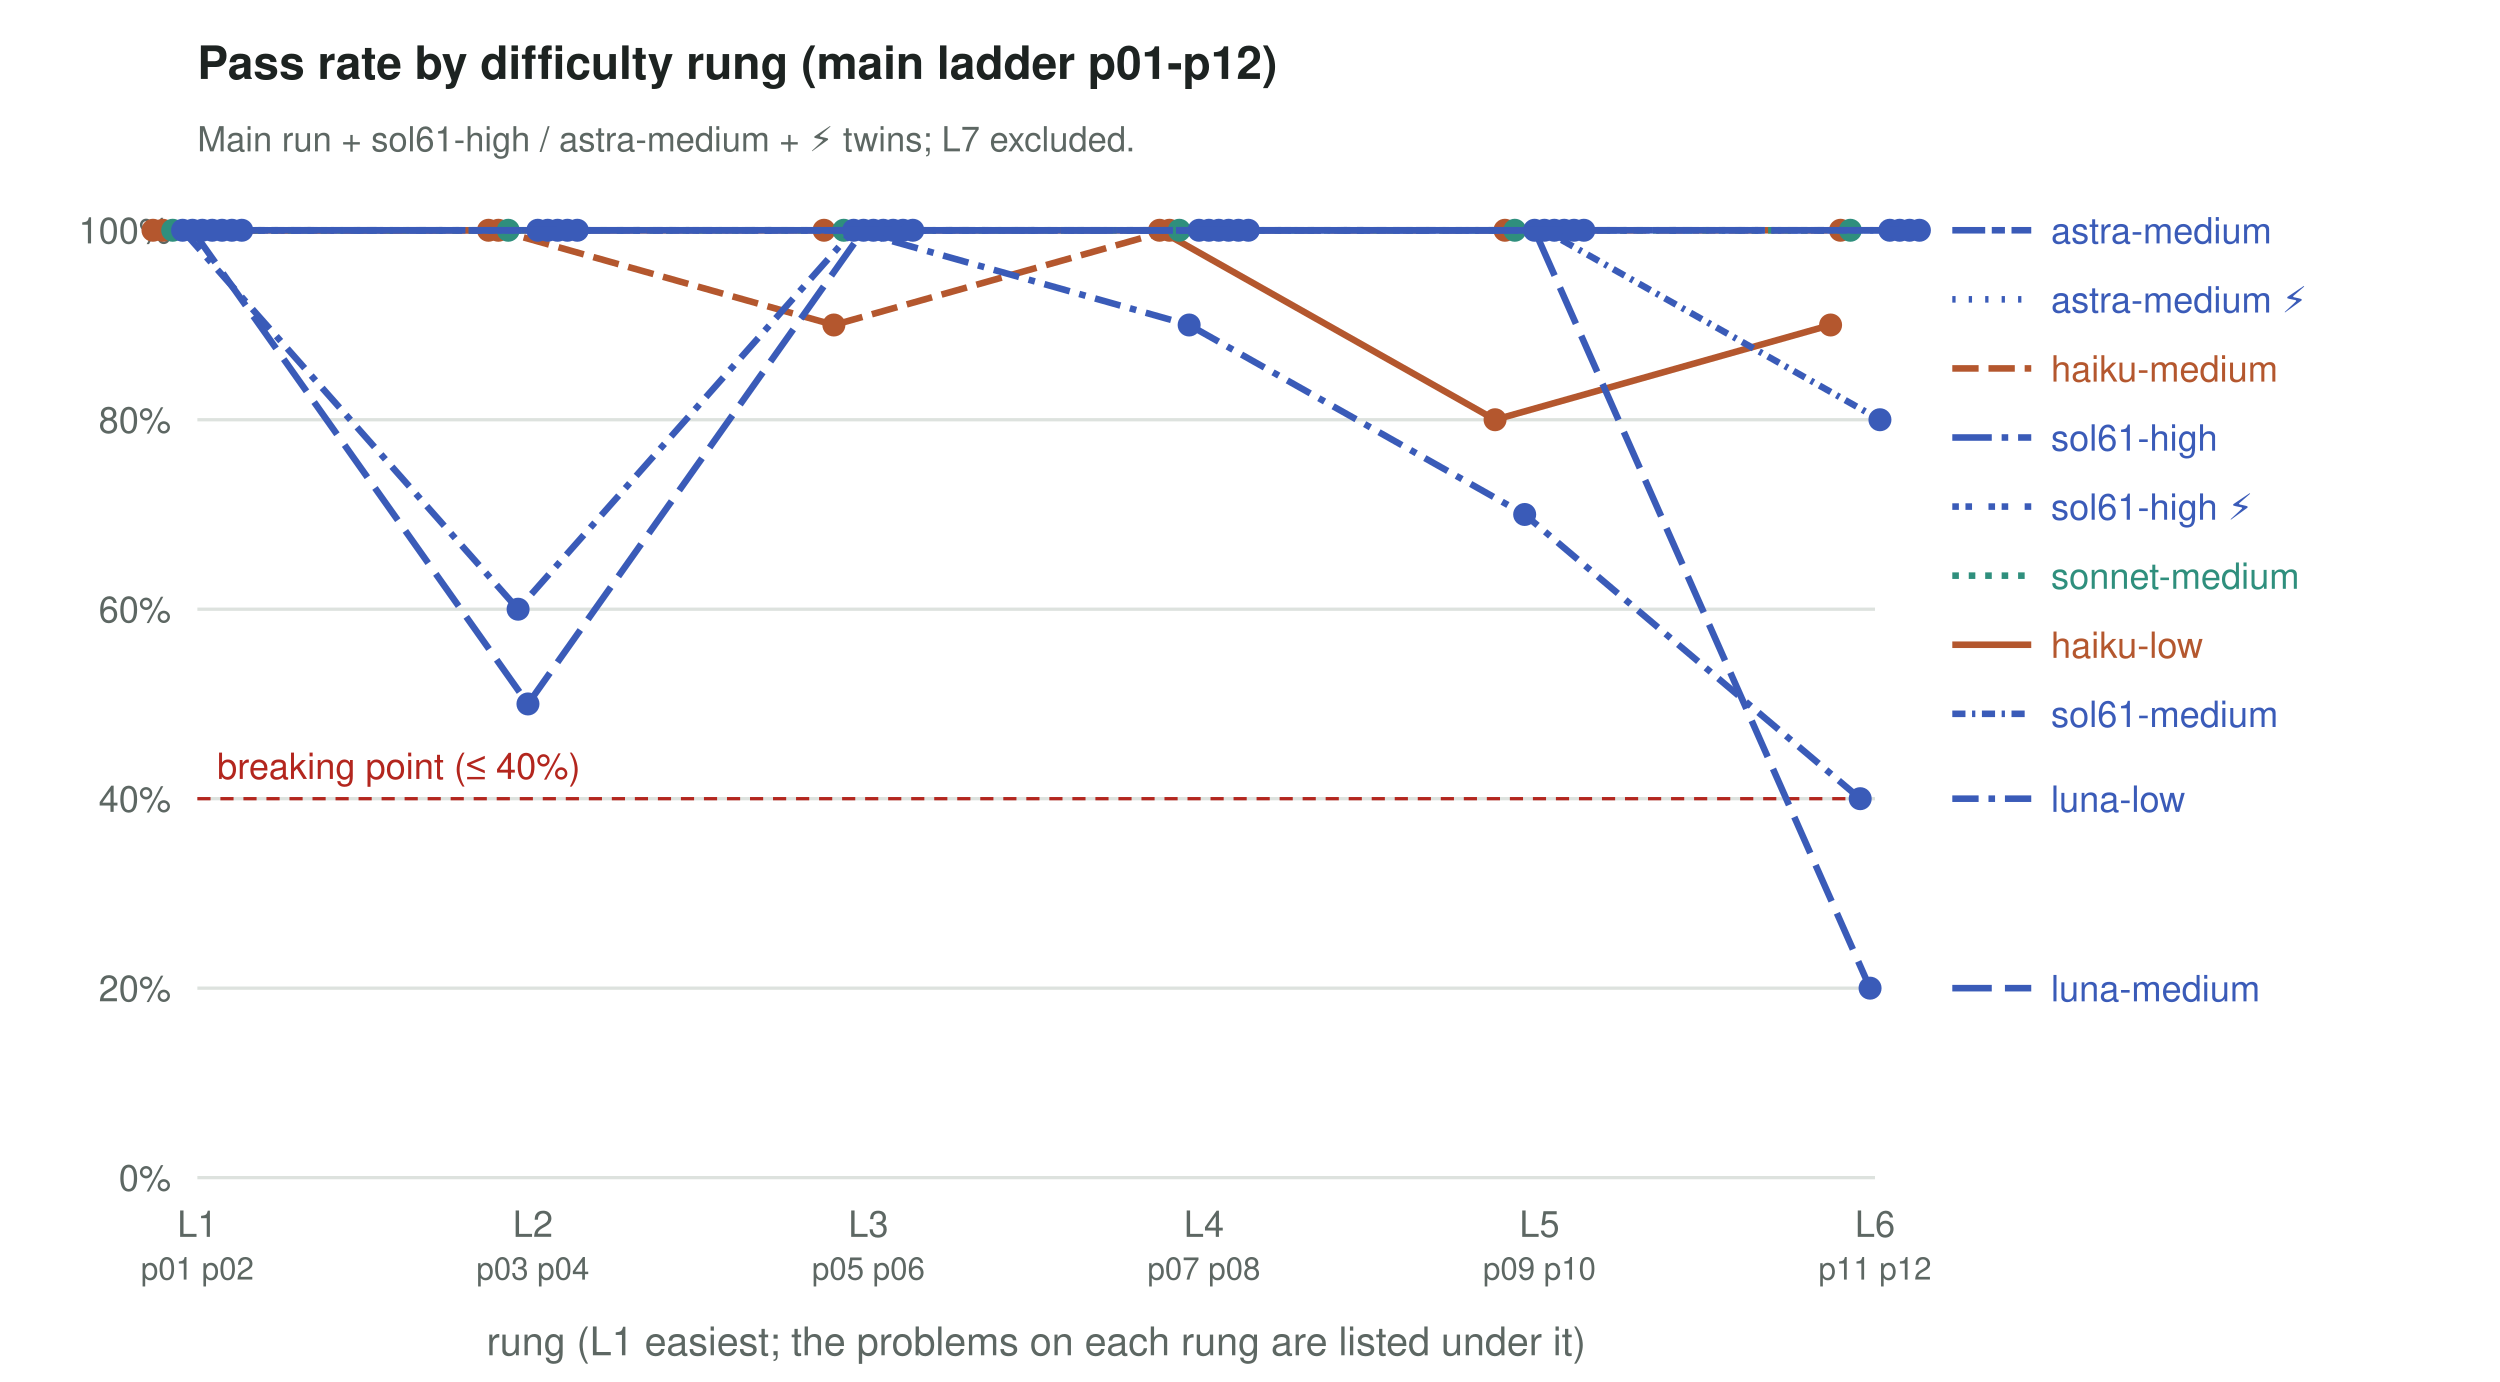
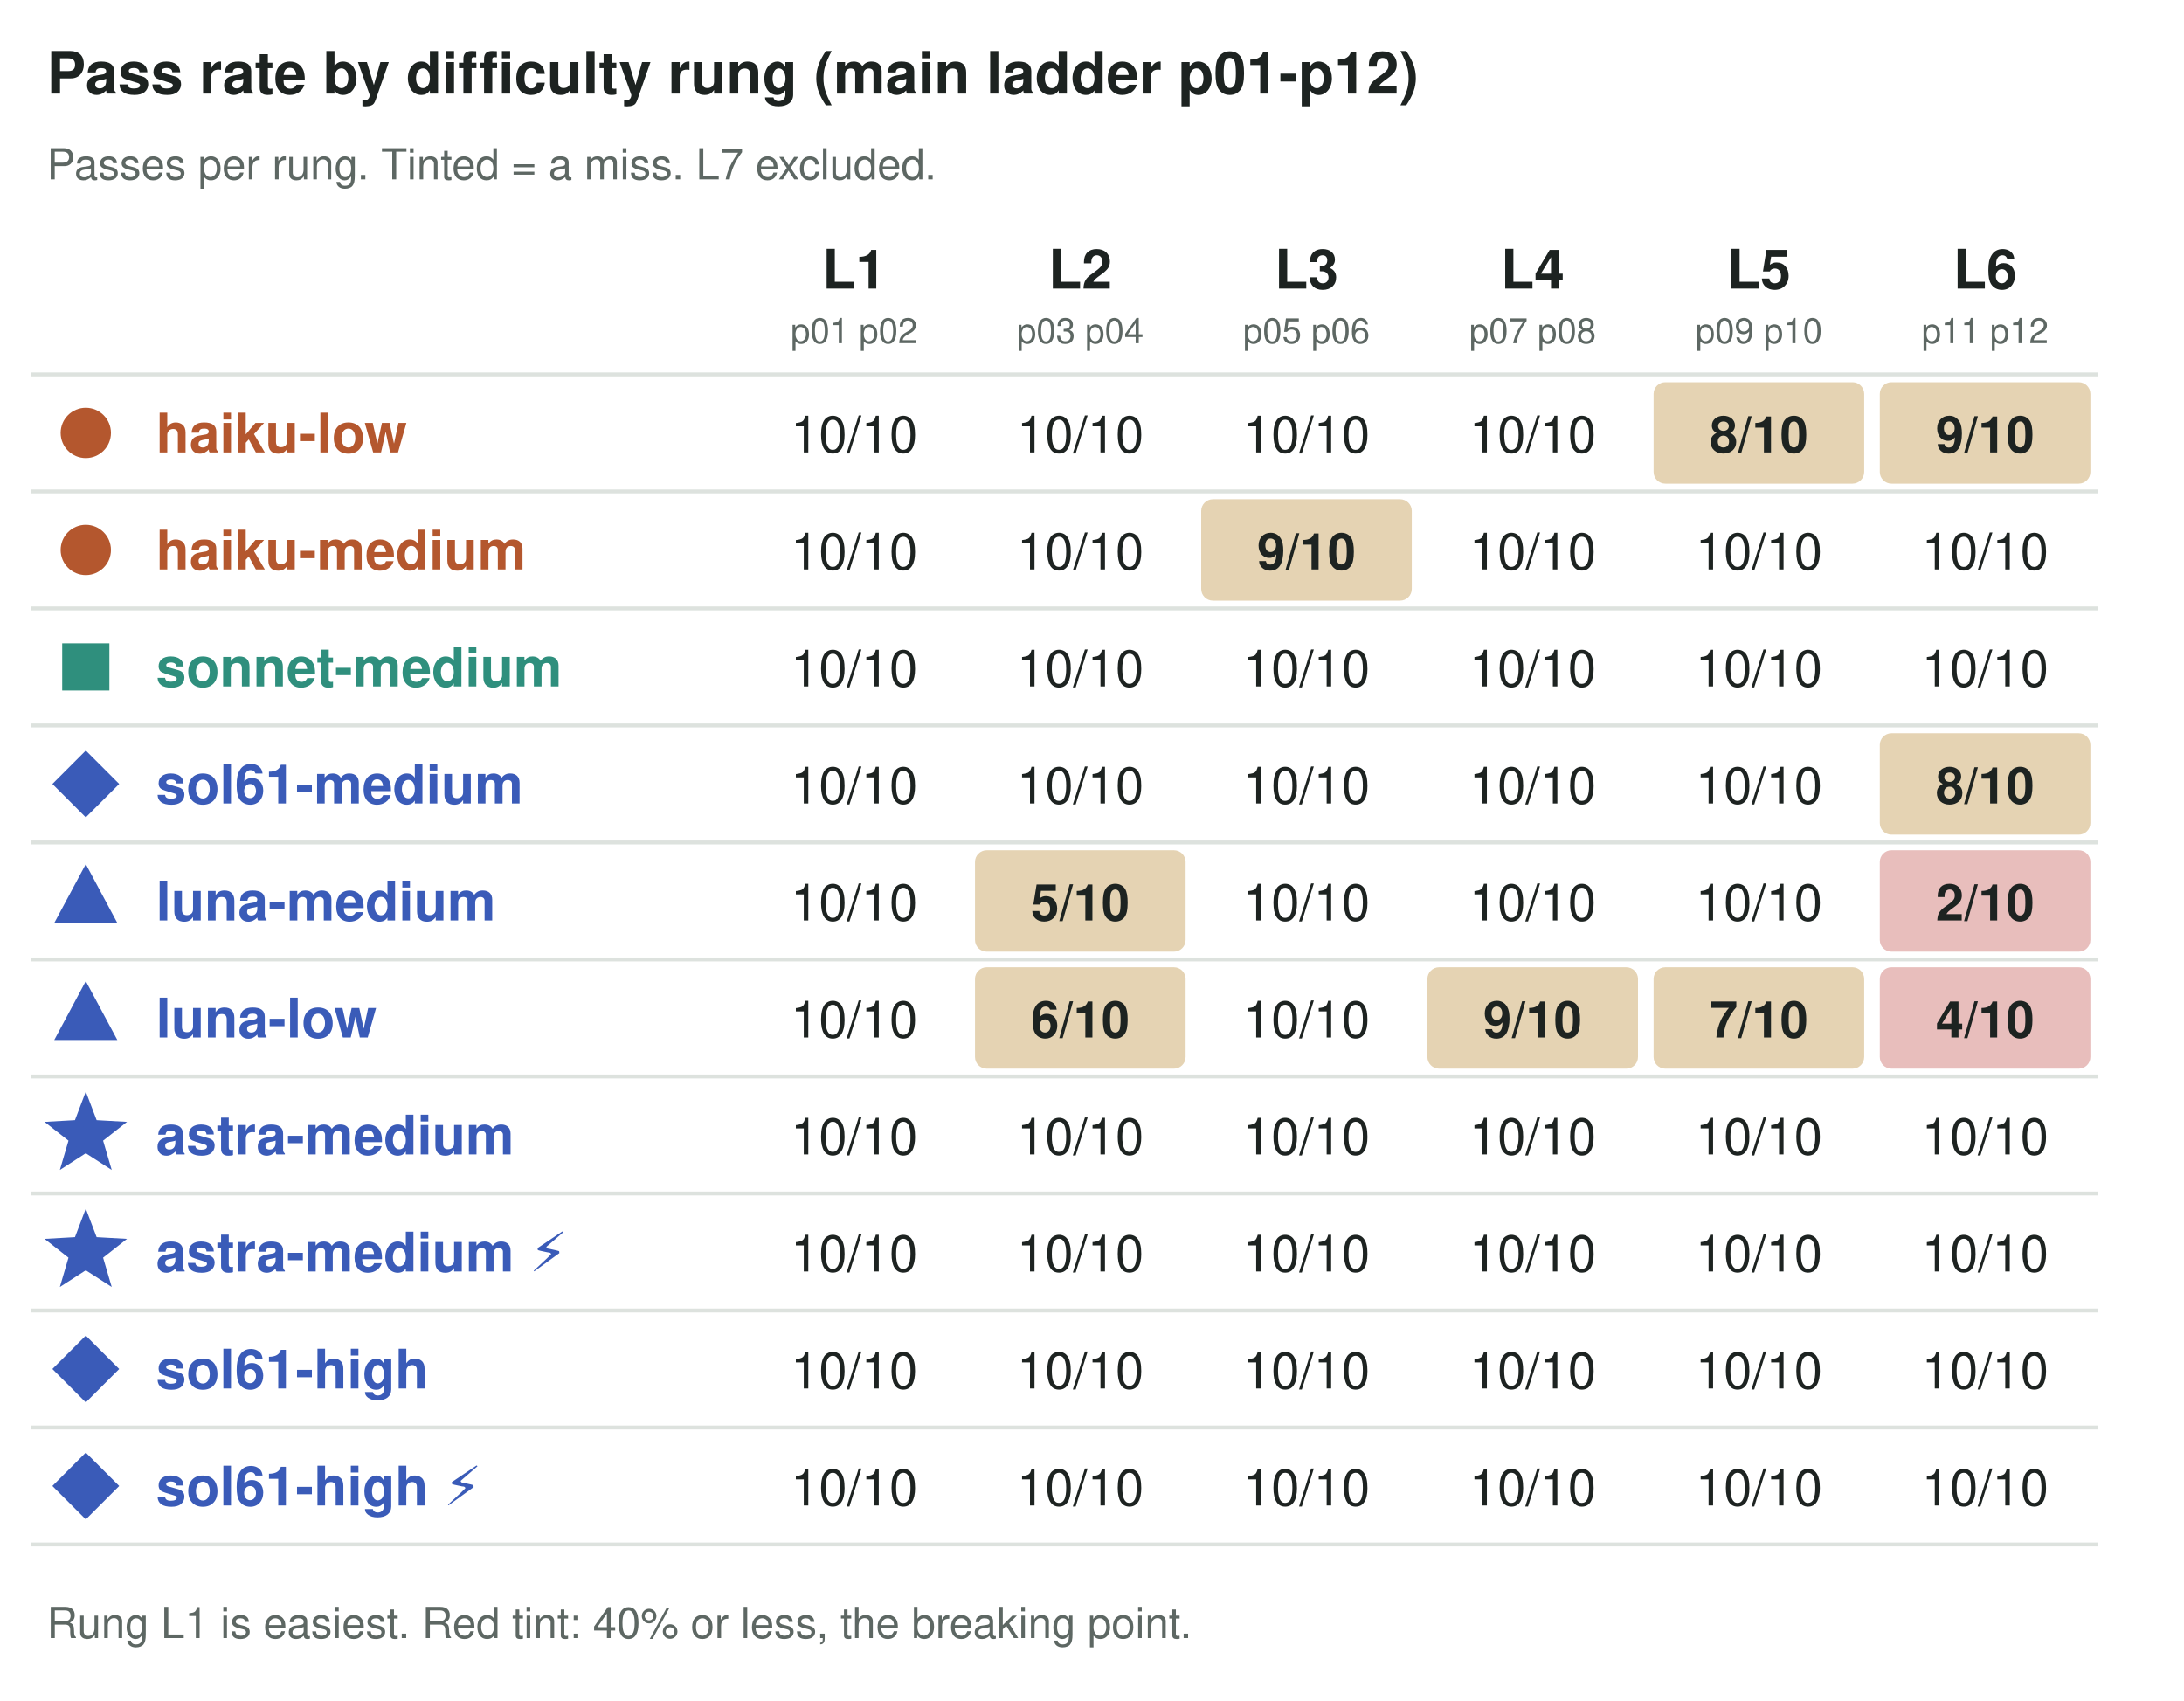
- <svg xmlns="http://www.w3.org/2000/svg" viewBox="0 0 760 420" width="760" height="420" font-family="Hanken Grotesk, -apple-system, Segoe UI, Helvetica, Arial, sans-serif" font-size="12">
-   <rect width="760" height="420" fill="var(--panel,#ffffff)" />
-   <text x="60.0" y="24.0" font-size="14" text-anchor="start" style="fill:var(--fg,#1d2321)" font-weight="600">Pass rate by difficulty rung (main ladder p01-p12)</text>
-   <text x="60.0" y="46.0" font-size="10.5" text-anchor="start" style="fill:var(--muted,#5d6763)" font-weight="normal">Main run + sol61-high / astra-medium + ⚡ twins; L7 excluded.</text>
-   <line x1="60" x2="570" y1="358.0" y2="358.0" stroke="var(--line,#dde2de)" />
-   <text x="52.0" y="362.0" font-size="11" text-anchor="end" style="fill:var(--muted,#5d6763)" font-weight="normal">0%</text>
-   <line x1="60" x2="570" y1="300.4" y2="300.4" stroke="var(--line,#dde2de)" />
-   <text x="52.0" y="304.4" font-size="11" text-anchor="end" style="fill:var(--muted,#5d6763)" font-weight="normal">20%</text>
-   <line x1="60" x2="570" y1="242.8" y2="242.8" stroke="var(--line,#dde2de)" />
-   <text x="52.0" y="246.8" font-size="11" text-anchor="end" style="fill:var(--muted,#5d6763)" font-weight="normal">40%</text>
-   <line x1="60" x2="570" y1="185.2" y2="185.2" stroke="var(--line,#dde2de)" />
-   <text x="52.0" y="189.2" font-size="11" text-anchor="end" style="fill:var(--muted,#5d6763)" font-weight="normal">60%</text>
-   <line x1="60" x2="570" y1="127.6" y2="127.6" stroke="var(--line,#dde2de)" />
-   <text x="52.0" y="131.6" font-size="11" text-anchor="end" style="fill:var(--muted,#5d6763)" font-weight="normal">80%</text>
-   <line x1="60" x2="570" y1="70.0" y2="70.0" stroke="var(--line,#dde2de)" />
-   <text x="52.0" y="74.0" font-size="11" text-anchor="end" style="fill:var(--muted,#5d6763)" font-weight="normal">100%</text>
-   <line x1="60" x2="570" y1="242.8" y2="242.8" stroke="var(--bad,#b3261e)" stroke-dasharray="4 3" />
-   <text x="66.0" y="236.8" font-size="11" text-anchor="start" style="fill:var(--bad,#b3261e)" font-weight="normal">breaking point (≤ 40%)</text>
-   <text x="60.0" y="376.0" font-size="11" text-anchor="middle" style="fill:var(--muted,#5d6763)" font-weight="normal">L1</text>
-   <text x="60.0" y="389.0" font-size="9.5" text-anchor="middle" style="fill:var(--muted,#5d6763)" font-weight="normal">p01 p02</text>
-   <text x="162.0" y="376.0" font-size="11" text-anchor="middle" style="fill:var(--muted,#5d6763)" font-weight="normal">L2</text>
-   <text x="162.0" y="389.0" font-size="9.5" text-anchor="middle" style="fill:var(--muted,#5d6763)" font-weight="normal">p03 p04</text>
-   <text x="264.0" y="376.0" font-size="11" text-anchor="middle" style="fill:var(--muted,#5d6763)" font-weight="normal">L3</text>
-   <text x="264.0" y="389.0" font-size="9.5" text-anchor="middle" style="fill:var(--muted,#5d6763)" font-weight="normal">p05 p06</text>
-   <text x="366.0" y="376.0" font-size="11" text-anchor="middle" style="fill:var(--muted,#5d6763)" font-weight="normal">L4</text>
-   <text x="366.0" y="389.0" font-size="9.5" text-anchor="middle" style="fill:var(--muted,#5d6763)" font-weight="normal">p07 p08</text>
-   <text x="468.0" y="376.0" font-size="11" text-anchor="middle" style="fill:var(--muted,#5d6763)" font-weight="normal">L5</text>
-   <text x="468.0" y="389.0" font-size="9.5" text-anchor="middle" style="fill:var(--muted,#5d6763)" font-weight="normal">p09 p10</text>
-   <text x="570.0" y="376.0" font-size="11" text-anchor="middle" style="fill:var(--muted,#5d6763)" font-weight="normal">L6</text>
-   <text x="570.0" y="389.0" font-size="9.5" text-anchor="middle" style="fill:var(--muted,#5d6763)" font-weight="normal">p11 p12</text>
-   <text x="315.0" y="412.0" font-size="12" text-anchor="middle" style="fill:var(--muted,#5d6763)" font-weight="normal">rung (L1 easiest; the problems on each rung are listed under it)</text>
-   <polyline points="46.5,70.0 148.5,70.0 250.5,70.0 352.5,70.0 454.5,127.6 556.5,98.8" fill="none" stroke="var(--claude,#b4572e)" stroke-width="2" stroke-dasharray="none" />
-   <circle cx="46.5" cy="70.0" r="3.5" fill="var(--claude,#b4572e)" />
-   <circle cx="148.5" cy="70.0" r="3.5" fill="var(--claude,#b4572e)" />
-   <circle cx="250.5" cy="70.0" r="3.5" fill="var(--claude,#b4572e)" />
-   <circle cx="352.5" cy="70.0" r="3.5" fill="var(--claude,#b4572e)" />
-   <circle cx="454.5" cy="127.6" r="3.5" fill="var(--claude,#b4572e)" />
-   <circle cx="556.5" cy="98.8" r="3.5" fill="var(--claude,#b4572e)" />
-   <polyline points="49.5,70.0 151.5,70.0 253.5,98.8 355.5,70.0 457.5,70.0 559.5,70.0" fill="none" stroke="var(--claude,#b4572e)" stroke-width="2" stroke-dasharray="8 3" />
-   <circle cx="49.5" cy="70.0" r="3.5" fill="var(--claude,#b4572e)" />
-   <circle cx="151.5" cy="70.0" r="3.5" fill="var(--claude,#b4572e)" />
-   <circle cx="253.5" cy="98.8" r="3.5" fill="var(--claude,#b4572e)" />
-   <circle cx="355.5" cy="70.0" r="3.5" fill="var(--claude,#b4572e)" />
-   <circle cx="457.5" cy="70.0" r="3.5" fill="var(--claude,#b4572e)" />
-   <circle cx="559.5" cy="70.0" r="3.5" fill="var(--claude,#b4572e)" />
-   <polyline points="52.5,70.0 154.5,70.0 256.5,70.0 358.5,70.0 460.5,70.0 562.5,70.0" fill="none" stroke="var(--sonnet,#2f8f7d)" stroke-width="2" stroke-dasharray="2 3" />
-   <circle cx="52.5" cy="70.0" r="3.5" fill="var(--sonnet,#2f8f7d)" />
-   <circle cx="154.5" cy="70.0" r="3.5" fill="var(--sonnet,#2f8f7d)" />
-   <circle cx="256.5" cy="70.0" r="3.5" fill="var(--sonnet,#2f8f7d)" />
-   <circle cx="358.5" cy="70.0" r="3.5" fill="var(--sonnet,#2f8f7d)" />
-   <circle cx="460.5" cy="70.0" r="3.5" fill="var(--sonnet,#2f8f7d)" />
-   <circle cx="562.5" cy="70.0" r="3.5" fill="var(--sonnet,#2f8f7d)" />
-   <polyline points="55.5,70.0 157.5,185.2 259.5,70.0 361.5,98.8 463.5,156.4 565.5,242.8" fill="none" stroke="var(--codex,#3a5bb8)" stroke-width="2" stroke-dasharray="8 3 2 3" />
-   <circle cx="55.5" cy="70.0" r="3.5" fill="var(--codex,#3a5bb8)" />
-   <circle cx="157.5" cy="185.2" r="3.5" fill="var(--codex,#3a5bb8)" />
-   <circle cx="259.5" cy="70.0" r="3.5" fill="var(--codex,#3a5bb8)" />
-   <circle cx="361.5" cy="98.8" r="3.5" fill="var(--codex,#3a5bb8)" />
-   <circle cx="463.5" cy="156.4" r="3.5" fill="var(--codex,#3a5bb8)" />
-   <circle cx="565.5" cy="242.8" r="3.5" fill="var(--codex,#3a5bb8)" />
-   <polyline points="58.5,70.0 160.5,214.0 262.5,70.0 364.5,70.0 466.5,70.0 568.5,300.4" fill="none" stroke="var(--codex,#3a5bb8)" stroke-width="2" stroke-dasharray="12 4" />
-   <circle cx="58.5" cy="70.0" r="3.5" fill="var(--codex,#3a5bb8)" />
-   <circle cx="160.5" cy="214.0" r="3.5" fill="var(--codex,#3a5bb8)" />
-   <circle cx="262.5" cy="70.0" r="3.5" fill="var(--codex,#3a5bb8)" />
-   <circle cx="364.5" cy="70.0" r="3.5" fill="var(--codex,#3a5bb8)" />
-   <circle cx="466.5" cy="70.0" r="3.5" fill="var(--codex,#3a5bb8)" />
-   <circle cx="568.5" cy="300.4" r="3.5" fill="var(--codex,#3a5bb8)" />
-   <polyline points="61.5,70.0 163.5,70.0 265.5,70.0 367.5,70.0 469.5,70.0 571.5,127.6" fill="none" stroke="var(--codex,#3a5bb8)" stroke-width="2" stroke-dasharray="4 2 1 2" />
-   <circle cx="61.5" cy="70.0" r="3.5" fill="var(--codex,#3a5bb8)" />
-   <circle cx="163.5" cy="70.0" r="3.5" fill="var(--codex,#3a5bb8)" />
-   <circle cx="265.5" cy="70.0" r="3.5" fill="var(--codex,#3a5bb8)" />
-   <circle cx="367.5" cy="70.0" r="3.5" fill="var(--codex,#3a5bb8)" />
-   <circle cx="469.5" cy="70.0" r="3.5" fill="var(--codex,#3a5bb8)" />
-   <circle cx="571.5" cy="127.6" r="3.5" fill="var(--codex,#3a5bb8)" />
-   <polyline points="64.5,70.0 166.5,70.0 268.5,70.0 370.5,70.0 472.5,70.0 574.5,70.0" fill="none" stroke="var(--codex,#3a5bb8)" stroke-width="2" stroke-dasharray="12 3 2 3" />
-   <circle cx="64.5" cy="70.0" r="3.5" fill="var(--codex,#3a5bb8)" />
-   <circle cx="166.5" cy="70.0" r="3.5" fill="var(--codex,#3a5bb8)" />
-   <circle cx="268.5" cy="70.0" r="3.5" fill="var(--codex,#3a5bb8)" />
-   <circle cx="370.5" cy="70.0" r="3.5" fill="var(--codex,#3a5bb8)" />
-   <circle cx="472.5" cy="70.0" r="3.5" fill="var(--codex,#3a5bb8)" />
-   <circle cx="574.5" cy="70.0" r="3.5" fill="var(--codex,#3a5bb8)" />
-   <polyline points="67.5,70.0 169.5,70.0 271.5,70.0 373.5,70.0 475.5,70.0 577.5,70.0" fill="none" stroke="var(--codex,#3a5bb8)" stroke-width="2" stroke-dasharray="2 2 2 5" />
-   <circle cx="67.5" cy="70.0" r="3.5" fill="var(--codex,#3a5bb8)" />
-   <circle cx="169.5" cy="70.0" r="3.5" fill="var(--codex,#3a5bb8)" />
-   <circle cx="271.5" cy="70.0" r="3.5" fill="var(--codex,#3a5bb8)" />
-   <circle cx="373.5" cy="70.0" r="3.5" fill="var(--codex,#3a5bb8)" />
-   <circle cx="475.5" cy="70.0" r="3.5" fill="var(--codex,#3a5bb8)" />
-   <circle cx="577.5" cy="70.0" r="3.5" fill="var(--codex,#3a5bb8)" />
-   <polyline points="70.5,70.0 172.5,70.0 274.5,70.0 376.5,70.0 478.5,70.0 580.5,70.0" fill="none" stroke="var(--codex,#3a5bb8)" stroke-width="2" stroke-dasharray="10 2 4 2" />
-   <circle cx="70.5" cy="70.0" r="3.5" fill="var(--codex,#3a5bb8)" />
-   <circle cx="172.5" cy="70.0" r="3.5" fill="var(--codex,#3a5bb8)" />
-   <circle cx="274.5" cy="70.0" r="3.5" fill="var(--codex,#3a5bb8)" />
-   <circle cx="376.5" cy="70.0" r="3.5" fill="var(--codex,#3a5bb8)" />
-   <circle cx="478.5" cy="70.0" r="3.5" fill="var(--codex,#3a5bb8)" />
-   <circle cx="580.5" cy="70.0" r="3.5" fill="var(--codex,#3a5bb8)" />
-   <polyline points="73.5,70.0 175.5,70.0 277.5,70.0 379.5,70.0 481.5,70.0 583.5,70.0" fill="none" stroke="var(--codex,#3a5bb8)" stroke-width="2" stroke-dasharray="1 4" />
-   <circle cx="73.5" cy="70.0" r="3.5" fill="var(--codex,#3a5bb8)" />
-   <circle cx="175.5" cy="70.0" r="3.5" fill="var(--codex,#3a5bb8)" />
-   <circle cx="277.5" cy="70.0" r="3.5" fill="var(--codex,#3a5bb8)" />
-   <circle cx="379.5" cy="70.0" r="3.5" fill="var(--codex,#3a5bb8)" />
-   <circle cx="481.5" cy="70.0" r="3.5" fill="var(--codex,#3a5bb8)" />
-   <circle cx="583.5" cy="70.0" r="3.5" fill="var(--codex,#3a5bb8)" />
-   <line x1="593.5" x2="617.5" y1="70.0" y2="70.0" stroke="var(--codex,#3a5bb8)" stroke-width="2" stroke-dasharray="10 2 4 2" />
-   <text x="623.5" y="74.0" font-size="11" text-anchor="start" style="fill:var(--codex,#3a5bb8)" font-weight="normal">astra-medium</text>
-   <line x1="593.5" x2="617.5" y1="91.0" y2="91.0" stroke="var(--codex,#3a5bb8)" stroke-width="2" stroke-dasharray="1 4" />
-   <text x="623.5" y="95.0" font-size="11" text-anchor="start" style="fill:var(--codex,#3a5bb8)" font-weight="normal">astra-medium ⚡</text>
-   <line x1="593.5" x2="617.5" y1="112.0" y2="112.0" stroke="var(--claude,#b4572e)" stroke-width="2" stroke-dasharray="8 3" />
-   <text x="623.5" y="116.0" font-size="11" text-anchor="start" style="fill:var(--claude,#b4572e)" font-weight="normal">haiku-medium</text>
-   <line x1="593.5" x2="617.5" y1="133.0" y2="133.0" stroke="var(--codex,#3a5bb8)" stroke-width="2" stroke-dasharray="12 3 2 3" />
-   <text x="623.5" y="137.0" font-size="11" text-anchor="start" style="fill:var(--codex,#3a5bb8)" font-weight="normal">sol61-high</text>
-   <line x1="593.5" x2="617.5" y1="154.0" y2="154.0" stroke="var(--codex,#3a5bb8)" stroke-width="2" stroke-dasharray="2 2 2 5" />
-   <text x="623.5" y="158.0" font-size="11" text-anchor="start" style="fill:var(--codex,#3a5bb8)" font-weight="normal">sol61-high ⚡</text>
-   <line x1="593.5" x2="617.5" y1="175.0" y2="175.0" stroke="var(--sonnet,#2f8f7d)" stroke-width="2" stroke-dasharray="2 3" />
-   <text x="623.5" y="179.0" font-size="11" text-anchor="start" style="fill:var(--sonnet,#2f8f7d)" font-weight="normal">sonnet-medium</text>
-   <line x1="593.5" x2="617.5" y1="196.0" y2="196.0" stroke="var(--claude,#b4572e)" stroke-width="2" stroke-dasharray="none" />
-   <text x="623.5" y="200.0" font-size="11" text-anchor="start" style="fill:var(--claude,#b4572e)" font-weight="normal">haiku-low</text>
-   <line x1="593.5" x2="617.5" y1="217.0" y2="217.0" stroke="var(--codex,#3a5bb8)" stroke-width="2" stroke-dasharray="4 2 1 2" />
-   <text x="623.5" y="221.0" font-size="11" text-anchor="start" style="fill:var(--codex,#3a5bb8)" font-weight="normal">sol61-medium</text>
-   <line x1="593.5" x2="617.5" y1="242.8" y2="242.8" stroke="var(--codex,#3a5bb8)" stroke-width="2" stroke-dasharray="8 3 2 3" />
-   <text x="623.5" y="246.8" font-size="11" text-anchor="start" style="fill:var(--codex,#3a5bb8)" font-weight="normal">luna-low</text>
-   <line x1="593.5" x2="617.5" y1="300.4" y2="300.4" stroke="var(--codex,#3a5bb8)" stroke-width="2" stroke-dasharray="12 4" />
-   <text x="623.5" y="304.4" font-size="11" text-anchor="start" style="fill:var(--codex,#3a5bb8)" font-weight="normal">luna-medium</text>
+ <svg xmlns="http://www.w3.org/2000/svg" viewBox="0 0 560 436" class="rung" width="100%" height="auto" style="max-width:560px" font-family="Hanken Grotesk, -apple-system, Segoe UI, Helvetica, Arial, sans-serif" font-size="12">
+   <rect width="560" height="436" fill="var(--panel,#ffffff)" />
+   <text x="12.0" y="24.0" text-anchor="start" style="font-size:15px;fill:var(--fg,#1d2321)" font-weight="600">Pass rate by difficulty rung (main ladder p01-p12)</text>
+   <text x="12.0" y="46.0" text-anchor="start" style="font-size:11px;fill:var(--muted,#5d6763)" font-weight="normal">Passes per rung. Tinted = a miss. L7 excluded.</text>
+   <text x="219.0" y="74.0" text-anchor="middle" style="font-size:14px;fill:var(--fg,#1d2321)" font-weight="600">L1</text>
+   <text x="219.0" y="88.0" text-anchor="middle" style="font-size:9px;fill:var(--muted,#5d6763)" font-weight="normal">p01 p02</text>
+   <text x="277.0" y="74.0" text-anchor="middle" style="font-size:14px;fill:var(--fg,#1d2321)" font-weight="600">L2</text>
+   <text x="277.0" y="88.0" text-anchor="middle" style="font-size:9px;fill:var(--muted,#5d6763)" font-weight="normal">p03 p04</text>
+   <text x="335.0" y="74.0" text-anchor="middle" style="font-size:14px;fill:var(--fg,#1d2321)" font-weight="600">L3</text>
+   <text x="335.0" y="88.0" text-anchor="middle" style="font-size:9px;fill:var(--muted,#5d6763)" font-weight="normal">p05 p06</text>
+   <text x="393.0" y="74.0" text-anchor="middle" style="font-size:14px;fill:var(--fg,#1d2321)" font-weight="600">L4</text>
+   <text x="393.0" y="88.0" text-anchor="middle" style="font-size:9px;fill:var(--muted,#5d6763)" font-weight="normal">p07 p08</text>
+   <text x="451.0" y="74.0" text-anchor="middle" style="font-size:14px;fill:var(--fg,#1d2321)" font-weight="600">L5</text>
+   <text x="451.0" y="88.0" text-anchor="middle" style="font-size:9px;fill:var(--muted,#5d6763)" font-weight="normal">p09 p10</text>
+   <text x="509.0" y="74.0" text-anchor="middle" style="font-size:14px;fill:var(--fg,#1d2321)" font-weight="600">L6</text>
+   <text x="509.0" y="88.0" text-anchor="middle" style="font-size:9px;fill:var(--muted,#5d6763)" font-weight="normal">p11 p12</text>
+   <line x1="8" x2="538" y1="96" y2="96" stroke="var(--line,#dde2de)" />
+   <circle cx="22.0" cy="111.0" r="5.2" fill="var(--claude,#b4572e)" stroke="var(--claude,#b4572e)" stroke-width="2.5" />
+   <text x="40.0" y="116.0" text-anchor="start" style="font-size:14px;fill:var(--claude,#b4572e)" font-weight="600">haiku-low</text>
+   <g>
+     <text x="219.0" y="116.0" text-anchor="middle" style="font-size:13px;fill:var(--fg,#1d2321)" font-weight="normal">10/10</text>
+   </g>
+   <g>
+     <text x="277.0" y="116.0" text-anchor="middle" style="font-size:13px;fill:var(--fg,#1d2321)" font-weight="normal">10/10</text>
+   </g>
+   <g>
+     <text x="335.0" y="116.0" text-anchor="middle" style="font-size:13px;fill:var(--fg,#1d2321)" font-weight="normal">10/10</text>
+   </g>
+   <g>
+     <text x="393.0" y="116.0" text-anchor="middle" style="font-size:13px;fill:var(--fg,#1d2321)" font-weight="normal">10/10</text>
+   </g>
+   <g>
+     <rect x="424" y="98" width="54" height="26" rx="3" style="fill:var(--warn,#a86b00)" fill-opacity="0.3" />
+     <text x="451.0" y="116.0" text-anchor="middle" style="font-size:13px;fill:var(--fg,#1d2321)" font-weight="700">8/10</text>
+   </g>
+   <g>
+     <rect x="482" y="98" width="54" height="26" rx="3" style="fill:var(--warn,#a86b00)" fill-opacity="0.3" />
+     <text x="509.0" y="116.0" text-anchor="middle" style="font-size:13px;fill:var(--fg,#1d2321)" font-weight="700">9/10</text>
+   </g>
+   <line x1="8" x2="538" y1="126" y2="126" stroke="var(--line,#dde2de)" />
+   <circle cx="22.0" cy="141.0" r="5.2" fill="var(--claude,#b4572e)" stroke="var(--claude,#b4572e)" stroke-width="2.5" />
+   <text x="40.0" y="146.0" text-anchor="start" style="font-size:14px;fill:var(--claude,#b4572e)" font-weight="600">haiku-medium</text>
+   <g>
+     <text x="219.0" y="146.0" text-anchor="middle" style="font-size:13px;fill:var(--fg,#1d2321)" font-weight="normal">10/10</text>
+   </g>
+   <g>
+     <text x="277.0" y="146.0" text-anchor="middle" style="font-size:13px;fill:var(--fg,#1d2321)" font-weight="normal">10/10</text>
+   </g>
+   <g>
+     <rect x="308" y="128" width="54" height="26" rx="3" style="fill:var(--warn,#a86b00)" fill-opacity="0.3" />
+     <text x="335.0" y="146.0" text-anchor="middle" style="font-size:13px;fill:var(--fg,#1d2321)" font-weight="700">9/10</text>
+   </g>
+   <g>
+     <text x="393.0" y="146.0" text-anchor="middle" style="font-size:13px;fill:var(--fg,#1d2321)" font-weight="normal">10/10</text>
+   </g>
+   <g>
+     <text x="451.0" y="146.0" text-anchor="middle" style="font-size:13px;fill:var(--fg,#1d2321)" font-weight="normal">10/10</text>
+   </g>
+   <g>
+     <text x="509.0" y="146.0" text-anchor="middle" style="font-size:13px;fill:var(--fg,#1d2321)" font-weight="normal">10/10</text>
+   </g>
+   <line x1="8" x2="538" y1="156" y2="156" stroke="var(--line,#dde2de)" />
+   <rect x="17.2" y="166.2" width="9.6" height="9.6" fill="var(--sonnet,#2f8f7d)" stroke="var(--sonnet,#2f8f7d)" stroke-width="2.5" />
+   <text x="40.0" y="176.0" text-anchor="start" style="font-size:14px;fill:var(--sonnet,#2f8f7d)" font-weight="600">sonnet-medium</text>
+   <g>
+     <text x="219.0" y="176.0" text-anchor="middle" style="font-size:13px;fill:var(--fg,#1d2321)" font-weight="normal">10/10</text>
+   </g>
+   <g>
+     <text x="277.0" y="176.0" text-anchor="middle" style="font-size:13px;fill:var(--fg,#1d2321)" font-weight="normal">10/10</text>
+   </g>
+   <g>
+     <text x="335.0" y="176.0" text-anchor="middle" style="font-size:13px;fill:var(--fg,#1d2321)" font-weight="normal">10/10</text>
+   </g>
+   <g>
+     <text x="393.0" y="176.0" text-anchor="middle" style="font-size:13px;fill:var(--fg,#1d2321)" font-weight="normal">10/10</text>
+   </g>
+   <g>
+     <text x="451.0" y="176.0" text-anchor="middle" style="font-size:13px;fill:var(--fg,#1d2321)" font-weight="normal">10/10</text>
+   </g>
+   <g>
+     <text x="509.0" y="176.0" text-anchor="middle" style="font-size:13px;fill:var(--fg,#1d2321)" font-weight="normal">10/10</text>
+   </g>
+   <line x1="8" x2="538" y1="186" y2="186" stroke="var(--line,#dde2de)" />
+   <polygon points="22.0,194.2 28.8,201.0 22.0,207.8 15.2,201.0" fill="var(--codex,#3a5bb8)" stroke="var(--codex,#3a5bb8)" stroke-width="2.5" />
+   <text x="40.0" y="206.0" text-anchor="start" style="font-size:14px;fill:var(--codex,#3a5bb8)" font-weight="600">sol61-medium</text>
+   <g>
+     <text x="219.0" y="206.0" text-anchor="middle" style="font-size:13px;fill:var(--fg,#1d2321)" font-weight="normal">10/10</text>
+   </g>
+   <g>
+     <text x="277.0" y="206.0" text-anchor="middle" style="font-size:13px;fill:var(--fg,#1d2321)" font-weight="normal">10/10</text>
+   </g>
+   <g>
+     <text x="335.0" y="206.0" text-anchor="middle" style="font-size:13px;fill:var(--fg,#1d2321)" font-weight="normal">10/10</text>
+   </g>
+   <g>
+     <text x="393.0" y="206.0" text-anchor="middle" style="font-size:13px;fill:var(--fg,#1d2321)" font-weight="normal">10/10</text>
+   </g>
+   <g>
+     <text x="451.0" y="206.0" text-anchor="middle" style="font-size:13px;fill:var(--fg,#1d2321)" font-weight="normal">10/10</text>
+   </g>
+   <g>
+     <rect x="482" y="188" width="54" height="26" rx="3" style="fill:var(--warn,#a86b00)" fill-opacity="0.3" />
+     <text x="509.0" y="206.0" text-anchor="middle" style="font-size:13px;fill:var(--fg,#1d2321)" font-weight="700">8/10</text>
+   </g>
+   <line x1="8" x2="538" y1="216" y2="216" stroke="var(--line,#dde2de)" />
+   <polygon points="22.0,224.2 28.0,235.4 16.0,235.4" fill="var(--codex,#3a5bb8)" stroke="var(--codex,#3a5bb8)" stroke-width="2.5" />
+   <text x="40.0" y="236.0" text-anchor="start" style="font-size:14px;fill:var(--codex,#3a5bb8)" font-weight="600">luna-medium</text>
+   <g>
+     <text x="219.0" y="236.0" text-anchor="middle" style="font-size:13px;fill:var(--fg,#1d2321)" font-weight="normal">10/10</text>
+   </g>
+   <g>
+     <rect x="250" y="218" width="54" height="26" rx="3" style="fill:var(--warn,#a86b00)" fill-opacity="0.3" />
+     <text x="277.0" y="236.0" text-anchor="middle" style="font-size:13px;fill:var(--fg,#1d2321)" font-weight="700">5/10</text>
+   </g>
+   <g>
+     <text x="335.0" y="236.0" text-anchor="middle" style="font-size:13px;fill:var(--fg,#1d2321)" font-weight="normal">10/10</text>
+   </g>
+   <g>
+     <text x="393.0" y="236.0" text-anchor="middle" style="font-size:13px;fill:var(--fg,#1d2321)" font-weight="normal">10/10</text>
+   </g>
+   <g>
+     <text x="451.0" y="236.0" text-anchor="middle" style="font-size:13px;fill:var(--fg,#1d2321)" font-weight="normal">10/10</text>
+   </g>
+   <g>
+     <rect x="482" y="218" width="54" height="26" rx="3" style="fill:var(--bad,#b3261e)" fill-opacity="0.3" />
+     <text x="509.0" y="236.0" text-anchor="middle" style="font-size:13px;fill:var(--fg,#1d2321)" font-weight="700">2/10</text>
+   </g>
+   <line x1="8" x2="538" y1="246" y2="246" stroke="var(--line,#dde2de)" />
+   <polygon points="22.0,254.2 28.0,265.4 16.0,265.4" fill="var(--codex,#3a5bb8)" stroke="var(--codex,#3a5bb8)" stroke-width="2.5" />
+   <text x="40.0" y="266.0" text-anchor="start" style="font-size:14px;fill:var(--codex,#3a5bb8)" font-weight="600">luna-low</text>
+   <g>
+     <text x="219.0" y="266.0" text-anchor="middle" style="font-size:13px;fill:var(--fg,#1d2321)" font-weight="normal">10/10</text>
+   </g>
+   <g>
+     <rect x="250" y="248" width="54" height="26" rx="3" style="fill:var(--warn,#a86b00)" fill-opacity="0.3" />
+     <text x="277.0" y="266.0" text-anchor="middle" style="font-size:13px;fill:var(--fg,#1d2321)" font-weight="700">6/10</text>
+   </g>
+   <g>
+     <text x="335.0" y="266.0" text-anchor="middle" style="font-size:13px;fill:var(--fg,#1d2321)" font-weight="normal">10/10</text>
+   </g>
+   <g>
+     <rect x="366" y="248" width="54" height="26" rx="3" style="fill:var(--warn,#a86b00)" fill-opacity="0.3" />
+     <text x="393.0" y="266.0" text-anchor="middle" style="font-size:13px;fill:var(--fg,#1d2321)" font-weight="700">9/10</text>
+   </g>
+   <g>
+     <rect x="424" y="248" width="54" height="26" rx="3" style="fill:var(--warn,#a86b00)" fill-opacity="0.3" />
+     <text x="451.0" y="266.0" text-anchor="middle" style="font-size:13px;fill:var(--fg,#1d2321)" font-weight="700">7/10</text>
+   </g>
+   <g>
+     <rect x="482" y="248" width="54" height="26" rx="3" style="fill:var(--bad,#b3261e)" fill-opacity="0.3" />
+     <text x="509.0" y="266.0" text-anchor="middle" style="font-size:13px;fill:var(--fg,#1d2321)" font-weight="700">4/10</text>
+   </g>
+   <line x1="8" x2="538" y1="276" y2="276" stroke="var(--line,#dde2de)" />
+   <polygon points="22.0,283.4 23.9,288.4 29.2,288.7 25.0,292.0 26.5,297.1 22.0,294.2 17.5,297.1 19.0,292.0 14.8,288.7 20.1,288.4" fill="var(--codex,#3a5bb8)" stroke="var(--codex,#3a5bb8)" stroke-width="2.5" />
+   <text x="40.0" y="296.0" text-anchor="start" style="font-size:14px;fill:var(--codex,#3a5bb8)" font-weight="600">astra-medium</text>
+   <g>
+     <text x="219.0" y="296.0" text-anchor="middle" style="font-size:13px;fill:var(--fg,#1d2321)" font-weight="normal">10/10</text>
+   </g>
+   <g>
+     <text x="277.0" y="296.0" text-anchor="middle" style="font-size:13px;fill:var(--fg,#1d2321)" font-weight="normal">10/10</text>
+   </g>
+   <g>
+     <text x="335.0" y="296.0" text-anchor="middle" style="font-size:13px;fill:var(--fg,#1d2321)" font-weight="normal">10/10</text>
+   </g>
+   <g>
+     <text x="393.0" y="296.0" text-anchor="middle" style="font-size:13px;fill:var(--fg,#1d2321)" font-weight="normal">10/10</text>
+   </g>
+   <g>
+     <text x="451.0" y="296.0" text-anchor="middle" style="font-size:13px;fill:var(--fg,#1d2321)" font-weight="normal">10/10</text>
+   </g>
+   <g>
+     <text x="509.0" y="296.0" text-anchor="middle" style="font-size:13px;fill:var(--fg,#1d2321)" font-weight="normal">10/10</text>
+   </g>
+   <line x1="8" x2="538" y1="306" y2="306" stroke="var(--line,#dde2de)" />
+   <polygon points="22.0,313.4 23.9,318.4 29.2,318.7 25.0,322.0 26.5,327.1 22.0,324.2 17.5,327.1 19.0,322.0 14.8,318.7 20.1,318.4" fill="var(--codex,#3a5bb8)" stroke="var(--codex,#3a5bb8)" stroke-width="2.5" />
+   <text x="40.0" y="326.0" text-anchor="start" style="font-size:14px;fill:var(--codex,#3a5bb8)" font-weight="600">astra-medium ⚡</text>
+   <g>
+     <text x="219.0" y="326.0" text-anchor="middle" style="font-size:13px;fill:var(--fg,#1d2321)" font-weight="normal">10/10</text>
+   </g>
+   <g>
+     <text x="277.0" y="326.0" text-anchor="middle" style="font-size:13px;fill:var(--fg,#1d2321)" font-weight="normal">10/10</text>
+   </g>
+   <g>
+     <text x="335.0" y="326.0" text-anchor="middle" style="font-size:13px;fill:var(--fg,#1d2321)" font-weight="normal">10/10</text>
+   </g>
+   <g>
+     <text x="393.0" y="326.0" text-anchor="middle" style="font-size:13px;fill:var(--fg,#1d2321)" font-weight="normal">10/10</text>
+   </g>
+   <g>
+     <text x="451.0" y="326.0" text-anchor="middle" style="font-size:13px;fill:var(--fg,#1d2321)" font-weight="normal">10/10</text>
+   </g>
+   <g>
+     <text x="509.0" y="326.0" text-anchor="middle" style="font-size:13px;fill:var(--fg,#1d2321)" font-weight="normal">10/10</text>
+   </g>
+   <line x1="8" x2="538" y1="336" y2="336" stroke="var(--line,#dde2de)" />
+   <polygon points="22.0,344.2 28.8,351.0 22.0,357.8 15.2,351.0" fill="var(--codex,#3a5bb8)" stroke="var(--codex,#3a5bb8)" stroke-width="2.5" />
+   <text x="40.0" y="356.0" text-anchor="start" style="font-size:14px;fill:var(--codex,#3a5bb8)" font-weight="600">sol61-high</text>
+   <g>
+     <text x="219.0" y="356.0" text-anchor="middle" style="font-size:13px;fill:var(--fg,#1d2321)" font-weight="normal">10/10</text>
+   </g>
+   <g>
+     <text x="277.0" y="356.0" text-anchor="middle" style="font-size:13px;fill:var(--fg,#1d2321)" font-weight="normal">10/10</text>
+   </g>
+   <g>
+     <text x="335.0" y="356.0" text-anchor="middle" style="font-size:13px;fill:var(--fg,#1d2321)" font-weight="normal">10/10</text>
+   </g>
+   <g>
+     <text x="393.0" y="356.0" text-anchor="middle" style="font-size:13px;fill:var(--fg,#1d2321)" font-weight="normal">10/10</text>
+   </g>
+   <g>
+     <text x="451.0" y="356.0" text-anchor="middle" style="font-size:13px;fill:var(--fg,#1d2321)" font-weight="normal">10/10</text>
+   </g>
+   <g>
+     <text x="509.0" y="356.0" text-anchor="middle" style="font-size:13px;fill:var(--fg,#1d2321)" font-weight="normal">10/10</text>
+   </g>
+   <line x1="8" x2="538" y1="366" y2="366" stroke="var(--line,#dde2de)" />
+   <polygon points="22.0,374.2 28.8,381.0 22.0,387.8 15.2,381.0" fill="var(--codex,#3a5bb8)" stroke="var(--codex,#3a5bb8)" stroke-width="2.5" />
+   <text x="40.0" y="386.0" text-anchor="start" style="font-size:14px;fill:var(--codex,#3a5bb8)" font-weight="600">sol61-high ⚡</text>
+   <g>
+     <text x="219.0" y="386.0" text-anchor="middle" style="font-size:13px;fill:var(--fg,#1d2321)" font-weight="normal">10/10</text>
+   </g>
+   <g>
+     <text x="277.0" y="386.0" text-anchor="middle" style="font-size:13px;fill:var(--fg,#1d2321)" font-weight="normal">10/10</text>
+   </g>
+   <g>
+     <text x="335.0" y="386.0" text-anchor="middle" style="font-size:13px;fill:var(--fg,#1d2321)" font-weight="normal">10/10</text>
+   </g>
+   <g>
+     <text x="393.0" y="386.0" text-anchor="middle" style="font-size:13px;fill:var(--fg,#1d2321)" font-weight="normal">10/10</text>
+   </g>
+   <g>
+     <text x="451.0" y="386.0" text-anchor="middle" style="font-size:13px;fill:var(--fg,#1d2321)" font-weight="normal">10/10</text>
+   </g>
+   <g>
+     <text x="509.0" y="386.0" text-anchor="middle" style="font-size:13px;fill:var(--fg,#1d2321)" font-weight="normal">10/10</text>
+   </g>
+   <line x1="8" x2="538" y1="396" y2="396" stroke="var(--line,#dde2de)" />
+   <text x="12.0" y="420.0" text-anchor="start" style="font-size:11px;fill:var(--muted,#5d6763)" font-weight="normal">Rung L1 is easiest. Red tint: 40% or less, the breaking point.</text>
</svg>
